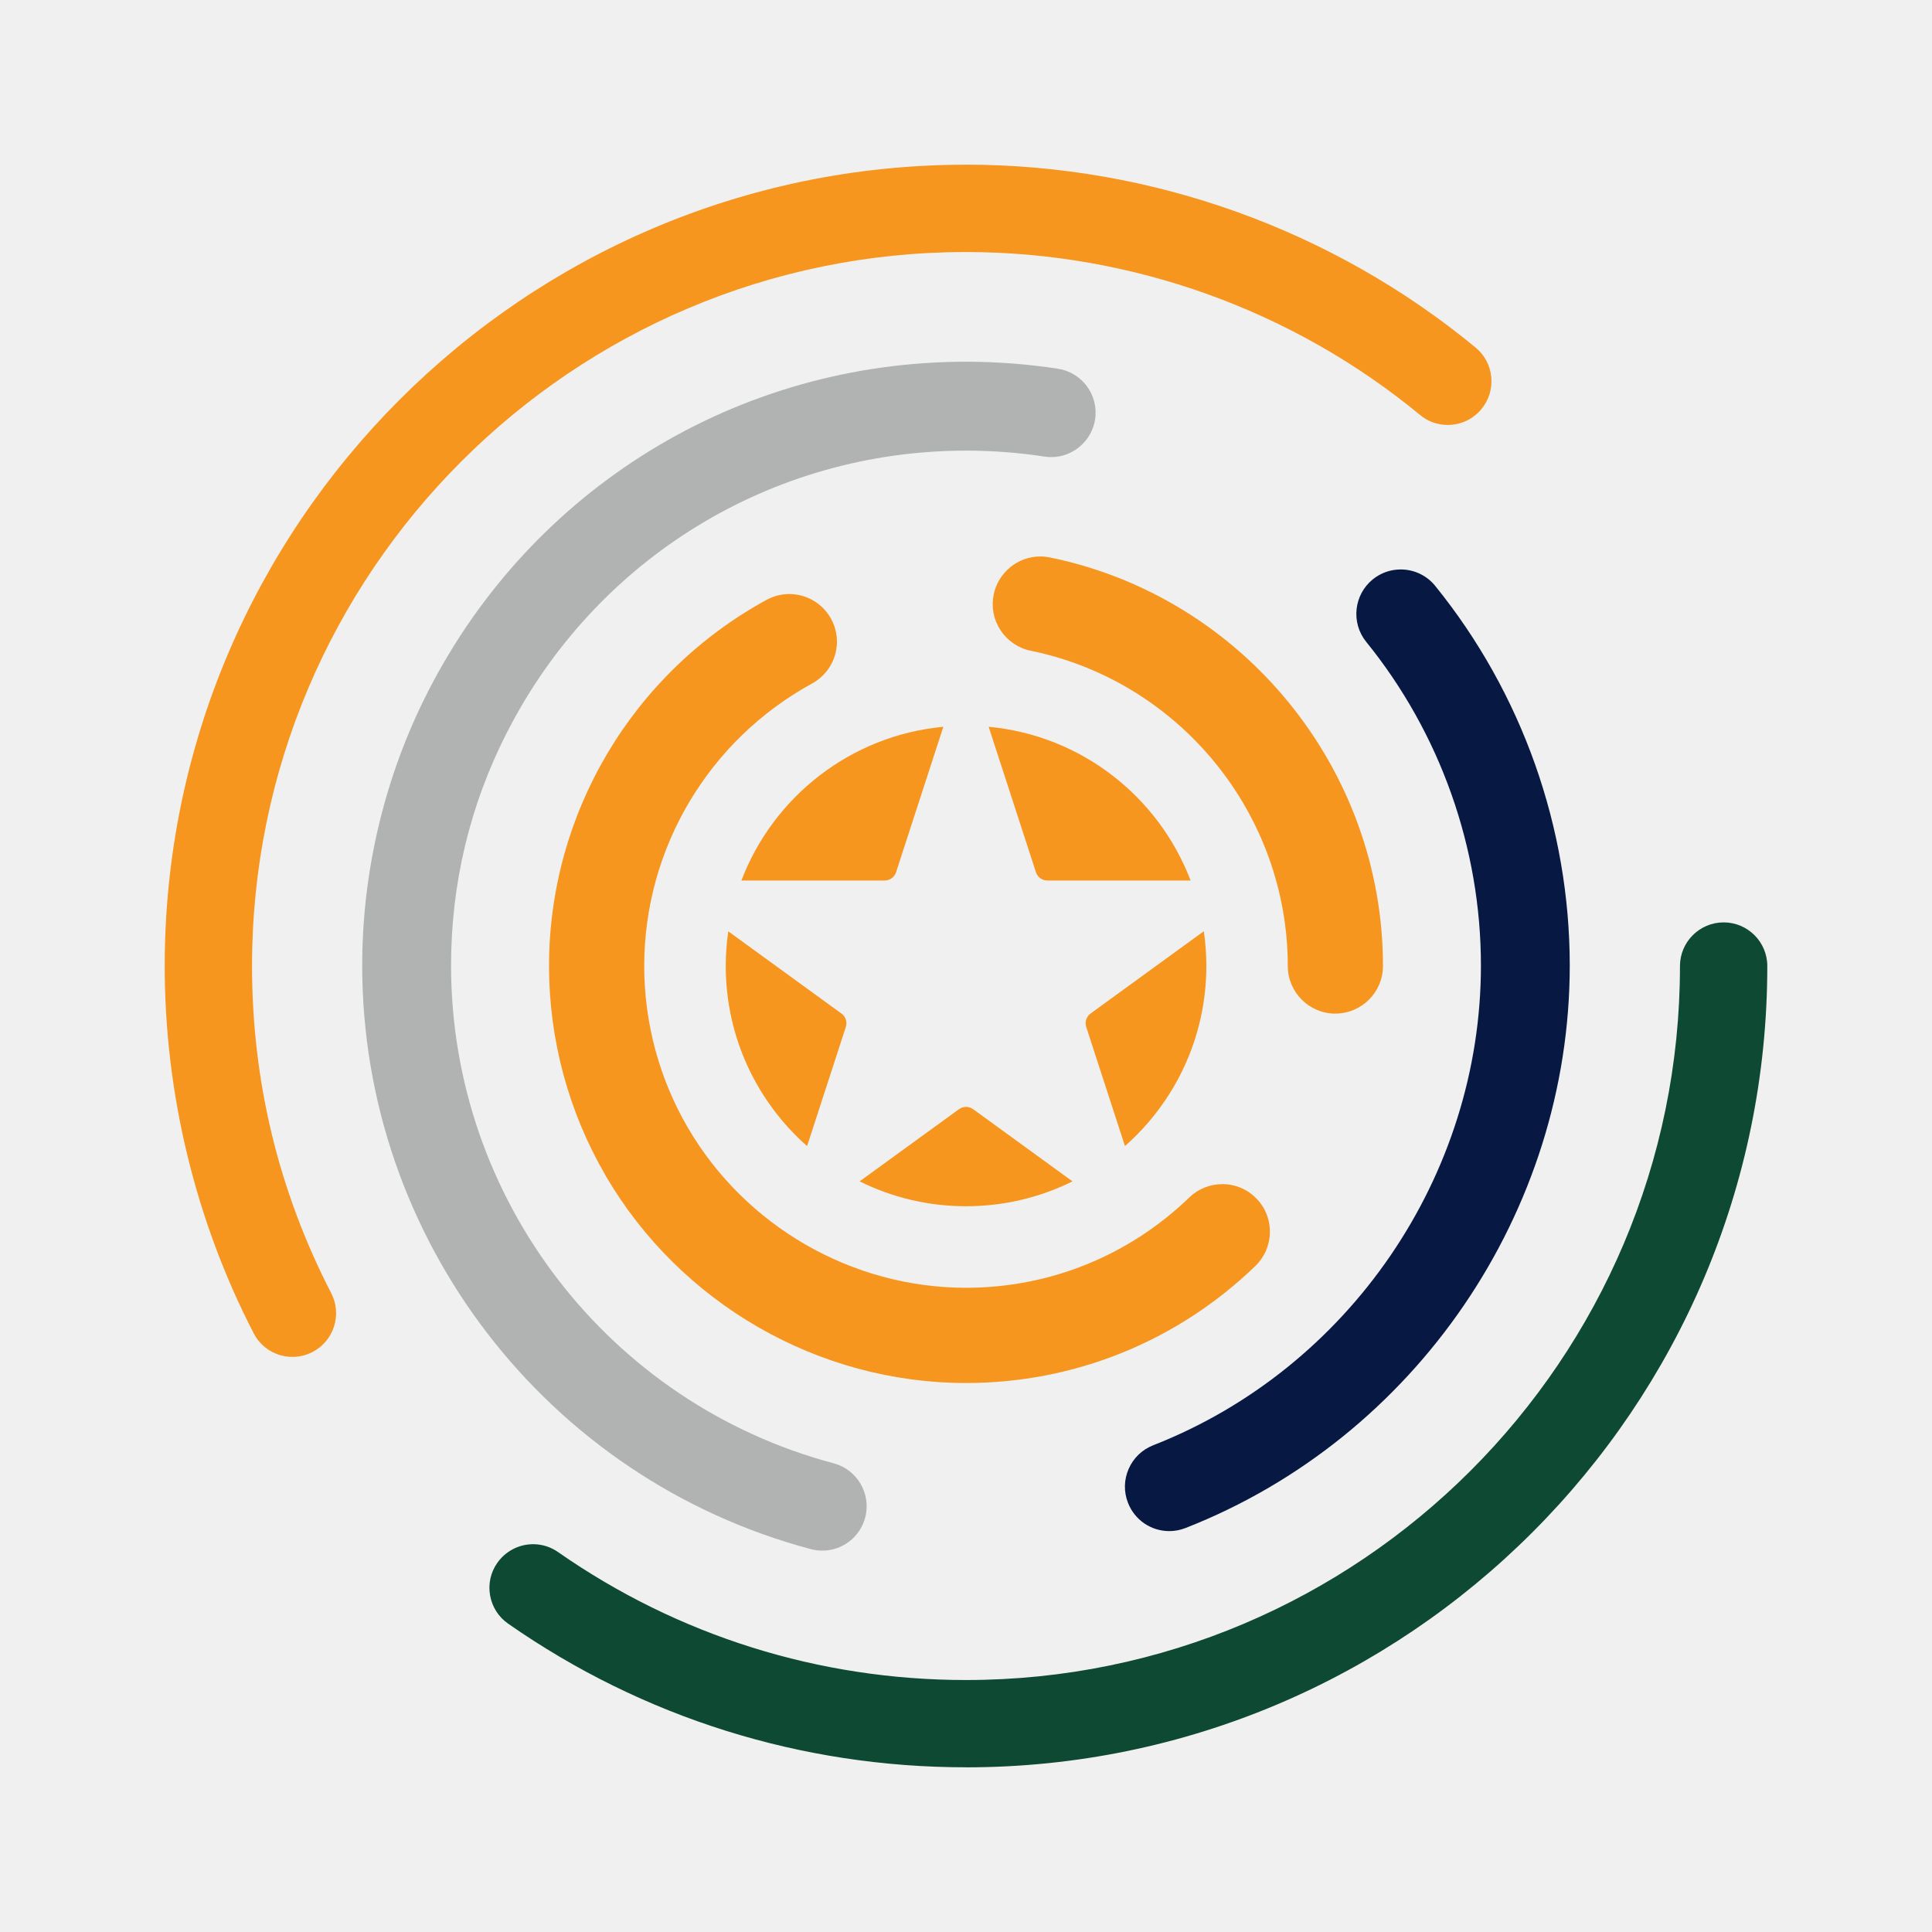
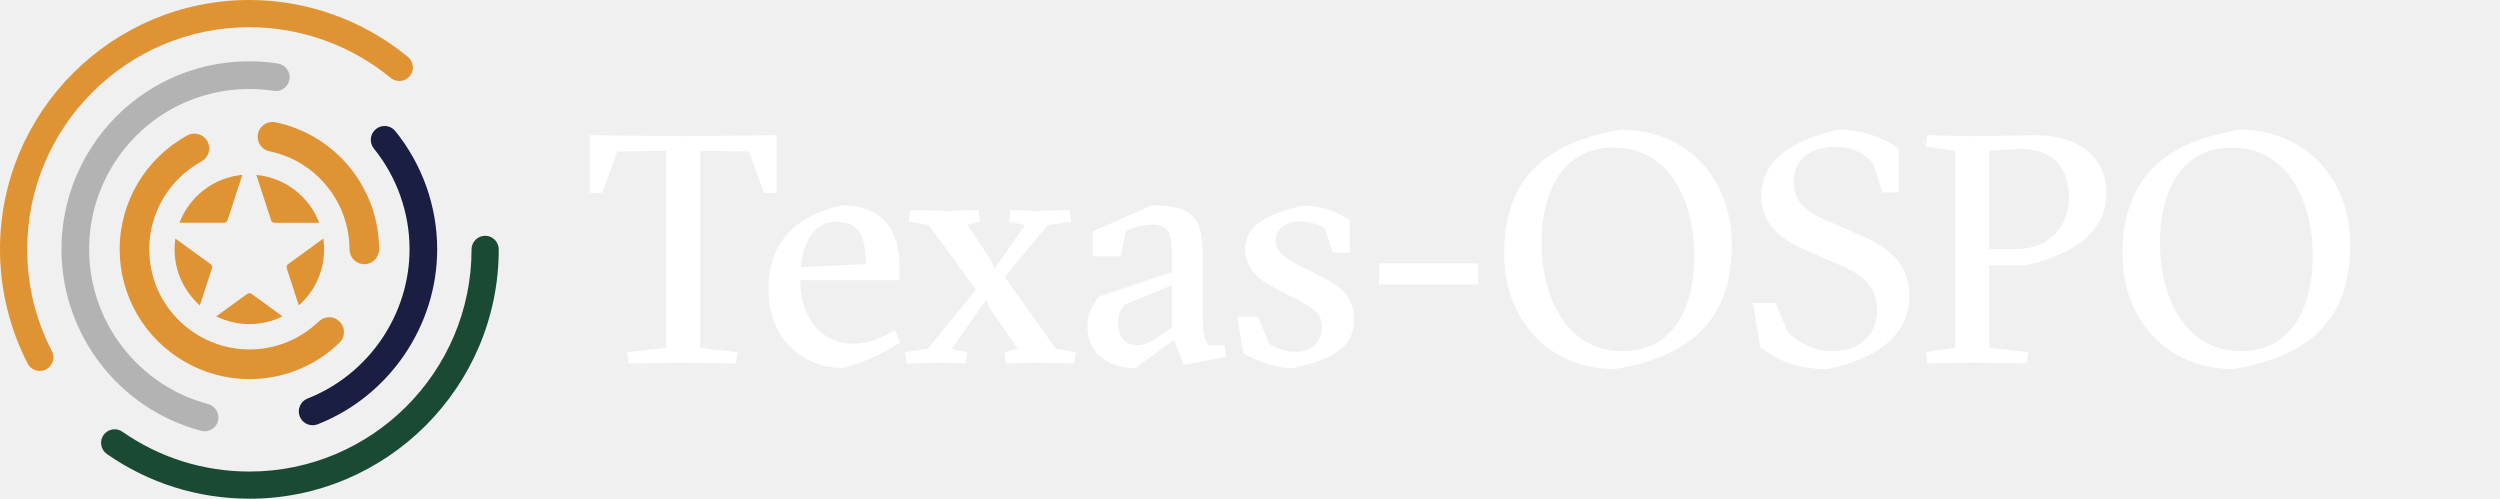
- <svg xmlns="http://www.w3.org/2000/svg" id="LOGO" viewBox="0 0 400 400">
+ <svg xmlns="http://www.w3.org/2000/svg" id="Layer_1" data-name="Layer 1" viewBox="0 0 705.76 140.79">
  <defs>
    <style>
      .cls-1 {
-         fill: #f7961f;
+         fill: #b2b3b2;
      }

      .cls-2 {
-         fill: #071943;
+         fill: #191e42;
      }

      .cls-3 {
-         fill: #0e4933;
+         fill: #fff;
      }

      .cls-4 {
-         fill: #b1b3b2;
+         fill: #e09333;
+       }
+ 
+       .cls-5 {
+         fill: #1b4a34;
      }
    </style>
  </defs>
  <g>
-     <path class="cls-1" d="M183.16,182.3c1.07,0,2.02-.69,2.36-1.71l9.79-30.12c-19.19,1.8-35.2,14.49-41.81,31.83h29.66Z" />
-     <path class="cls-1" d="M214.48,180.59c.33,1.02,1.28,1.71,2.36,1.71h29.66c-6.6-17.34-22.62-30.04-41.81-31.83l9.79,30.12Z" />
-     <path class="cls-1" d="M167.1,237.29l8.02-24.67c.33-1.02-.03-2.14-.9-2.77l-23.44-17.03c-.34,2.34-.52,4.74-.52,7.18,0,14.86,6.52,28.18,16.85,37.3h-.01Z" />
-     <path class="cls-1" d="M225.79,209.84c-.87.63-1.23,1.75-.9,2.77l8.02,24.67c10.33-9.12,16.85-22.44,16.85-37.3,0-2.44-.18-4.83-.52-7.18l-23.44,17.03h-.01Z" />
-     <path class="cls-1" d="M201.46,229.64c-.87-.63-2.04-.63-2.91,0l-20.58,14.95c6.64,3.29,14.12,5.15,22.04,5.15s15.4-1.86,22.04-5.15l-20.58-14.95h-.01Z" />
+     <g>
+       <path class="cls-4" d="M63.25,62.88c.45,0,.86-.29,1-.73l4.15-12.78c-8.14.76-14.94,6.15-17.74,13.51h12.58Z" />
+       <path class="cls-4" d="M76.53,62.16c.14.43.54.73,1,.73h12.58c-2.8-7.36-9.6-12.75-17.74-13.51l4.15,12.78Z" />
+       <path class="cls-4" d="M56.43,86.22l3.4-10.47c.14-.43-.01-.91-.38-1.18l-9.95-7.23c-.14.99-.22,2.01-.22,3.05,0,6.3,2.77,11.96,7.15,15.83h0Z" />
+       <path class="cls-4" d="M81.33,74.57c-.37.27-.52.74-.38,1.18l3.4,10.47c4.38-3.87,7.15-9.52,7.15-15.83,0-1.04-.08-2.05-.22-3.05l-9.95,7.23h0Z" />
+       <path class="cls-4" d="M71.01,82.97c-.37-.27-.87-.27-1.23,0l-8.73,6.34c2.82,1.4,5.99,2.19,9.35,2.19s6.53-.79,9.35-2.19l-8.73-6.34h0Z" />
+     </g>
+     <path class="cls-5" d="M70.39,140.78c-14.48,0-28.39-4.36-40.22-12.62-.84-.59-1.4-1.46-1.58-2.47-.18-1.01.04-2.03.63-2.86.72-1.03,1.89-1.64,3.15-1.64.78,0,1.54.24,2.19.69,10.54,7.35,22.93,11.24,35.84,11.24,34.58,0,62.72-28.13,62.72-62.72,0-2.11,1.72-3.84,3.84-3.84s3.84,1.72,3.84,3.84c0,38.81-31.58,70.39-70.39,70.39h0Z" />
+     <path class="cls-4" d="M116.53,18.66c-.1-1.02-.59-1.94-1.38-2.59C102.59,5.71,86.7,0,70.39,0c-.04,0-.07,0-.11,0C31.52.06,0,31.61,0,70.39c0,11.21,2.7,22.37,7.82,32.26.66,1.28,1.97,2.07,3.41,2.07.62,0,1.2-.14,1.76-.43,1.88-.97,2.62-3.29,1.65-5.17-4.62-8.94-6.96-18.61-6.96-28.74C7.67,35.81,35.81,7.68,70.39,7.68h.07c14.51.02,28.64,5.1,39.82,14.31.69.58,1.54.88,2.44.88h0c1.15,0,2.23-.51,2.96-1.4.65-.79.95-1.79.86-2.8h0Z" />
+     <path class="cls-2" d="M88.26,120.04c-1.62,0-3.05-.98-3.64-2.48-.38-.97-.36-2.03.06-2.99.42-.95,1.18-1.69,2.15-2.07,17.22-6.75,28.79-23.68,28.79-42.14,0-10.31-3.58-20.41-10.08-28.43-1.35-1.67-1.09-4.13.58-5.49.7-.57,1.55-.87,2.45-.87,1.18,0,2.29.53,3.03,1.45,7.62,9.41,11.82,21.25,11.82,33.35,0,21.65-13.56,41.5-33.75,49.41-.46.18-.94.27-1.42.27h0Z" />
+     <path class="cls-1" d="M78.46,17.93c-2.66-.41-5.37-.62-8.07-.62-20.01,0-38.11,11.09-47.25,28.95,0,.02-.01.03-.02.05-3.78,7.39-5.77,15.71-5.77,24.05,0,24.01,16.2,45.09,39.41,51.26.33.08.67.13,1.01.13h0c1.77,0,3.31-1.19,3.77-2.89.56-2.08-.69-4.22-2.77-4.78-19.79-5.27-33.61-23.25-33.61-43.72,0-7.2,1.65-14.09,4.9-20.47.01-.02.03-.04.03-.06,7.79-15.24,23.24-24.7,40.3-24.7,2.31,0,4.63.17,6.89.52.2.03.4.05.6.05,1.91,0,3.56-1.43,3.85-3.31.33-2.13-1.14-4.12-3.27-4.45h0Z" />
+     <path class="cls-4" d="M97.09,93.81c.02-1.12-.39-2.18-1.17-2.98-.79-.82-1.86-1.28-3.01-1.28-1.09,0-2.12.42-2.9,1.17-5.3,5.12-12.27,7.93-19.62,7.93-10,0-19.36-5.38-24.42-14.04-2.52-4.3-3.84-9.22-3.84-14.22,0-10.33,5.65-19.84,14.75-24.82.98-.54,1.69-1.42,2.01-2.49.31-1.07.19-2.2-.34-3.18-.73-1.34-2.14-2.18-3.67-2.18-.7,0-1.39.18-2,.51-11.78,6.45-19.1,18.77-19.1,32.16,0,6.44,1.71,12.78,4.93,18.34.02.03.03.07.06.11,6.56,11.22,18.69,18.19,31.64,18.19,9.53,0,18.55-3.65,25.42-10.28.8-.78,1.26-1.82,1.28-2.94h0Z" />
+     <path class="cls-4" d="M102.84,74.58c-2.3,0-4.18-1.88-4.18-4.18,0-13.36-9.5-25.01-22.58-27.69-1.09-.22-2.04-.86-2.65-1.79s-.83-2.05-.61-3.14c.4-1.93,2.12-3.34,4.09-3.34.28,0,.56.03.84.08,16.95,3.48,29.26,18.57,29.26,35.89,0,2.31-1.88,4.18-4.18,4.18h0Z" />
  </g>
-   <path class="cls-3" d="M200,365.9c-34.13,0-66.91-10.28-94.8-29.74-1.98-1.38-3.3-3.45-3.73-5.83-.42-2.38.1-4.78,1.49-6.75,1.69-2.42,4.46-3.87,7.42-3.87,1.85,0,3.63.56,5.16,1.63,24.84,17.33,54.05,26.49,84.46,26.49,81.51,0,147.82-66.31,147.82-147.82,0-4.98,4.05-9.04,9.04-9.04s9.04,4.05,9.04,9.04c0,91.48-74.42,165.9-165.9,165.9h0Z" />
-   <path class="cls-1" d="M308.75,78.06c-.23-2.41-1.39-4.57-3.25-6.11-29.6-24.41-67.06-37.86-105.5-37.86-.09,0-.17.01-.26.01-91.36.14-165.64,74.5-165.64,165.9,0,26.42,6.37,52.72,18.42,76.04,1.56,3.02,4.64,4.89,8.04,4.89,1.45,0,2.84-.34,4.14-1.01,4.42-2.29,6.17-7.75,3.88-12.18-10.88-21.06-16.4-43.86-16.4-67.74,0-81.51,66.31-147.82,147.82-147.82.05,0,.11,0,.16,0,34.19.04,67.51,12.01,93.84,33.73,1.63,1.36,3.62,2.07,5.74,2.07h.01c2.71,0,5.26-1.21,6.98-3.3,1.53-1.86,2.25-4.21,2.02-6.61Z" />
-   <path class="cls-2" d="M242.11,317c-3.81,0-7.18-2.3-8.57-5.85-.9-2.29-.85-4.79.14-7.04.98-2.25,2.79-3.98,5.07-4.88,40.59-15.9,67.86-55.81,67.86-99.33,0-24.31-8.43-48.11-23.75-67.01-3.19-3.94-2.58-9.74,1.36-12.94,1.66-1.34,3.66-2.05,5.78-2.05,2.79,0,5.4,1.24,7.15,3.41,17.96,22.17,27.85,50.08,27.85,78.59,0,51.02-31.97,97.82-79.55,116.46-1.08.42-2.21.64-3.35.64h.01Z" />
-   <path class="cls-4" d="M219.03,76.34c-6.26-.96-12.66-1.45-19.03-1.45-47.15,0-89.82,26.14-111.36,68.23-.02.04-.03.08-.05.11-8.9,17.42-13.6,37.03-13.6,56.68,0,56.58,38.19,106.26,92.88,120.82.77.2,1.57.31,2.37.31h0c4.16.01,7.81-2.8,8.88-6.82,1.31-4.91-1.62-9.95-6.52-11.26-46.64-12.42-79.21-54.79-79.21-103.05,0-16.97,3.89-33.21,11.56-48.25.03-.05.06-.09.08-.14,18.37-35.91,54.77-58.22,94.98-58.22,5.44,0,10.91.41,16.24,1.23.47.07.94.11,1.41.11,4.49,0,8.39-3.36,9.07-7.81.77-5.02-2.69-9.72-7.7-10.49Z" />
  <g>
-     <polygon class="cls-1" points="200 286.34 200 286.34 199.99 286.34 200 286.34" />
-     <path class="cls-1" d="M262.92,255.19c.05-2.63-.93-5.13-2.76-7.02-1.87-1.94-4.39-3.01-7.09-3.01-2.56,0-4.99.98-6.84,2.76-12.49,12.06-28.91,18.7-46.23,18.7-23.56,0-45.62-12.68-57.56-33.1-5.93-10.14-9.06-21.73-9.06-33.52,0-24.35,13.32-46.77,34.77-58.5,2.31-1.27,3.99-3.35,4.73-5.88.74-2.53.45-5.19-.81-7.5-1.73-3.16-5.05-5.13-8.66-5.13-1.64,0-3.27.42-4.72,1.21-27.77,15.19-45.02,44.24-45.02,75.8,0,15.18,4.02,30.12,11.62,43.22.04.08.08.17.13.25,15.47,26.45,44.04,42.87,74.58,42.87,22.45,0,43.73-8.61,59.91-24.23,1.89-1.83,2.96-4.29,3.01-6.92Z" />
+     <path class="cls-3" d="M207.77,102.62l-14.87-.28-15.43.28-.46-3.21,11.02-1.19v-55.64l-13.77.18-4.23,11.66h-3.58v-16.25l26.35.28,26.44-.28v16.25h-3.58l-4.23-11.66-13.77-.18v55.64l10.56,1.19-.46,3.21Z" />
+     <path class="cls-3" d="M225.93,79.12c0,10.47,5.6,17.9,15.24,17.9,3.67,0,8.08-1.74,11.48-3.86l1.47,3.49c-4.4,3.03-10.19,5.6-16.06,7.25-11.11,0-21.12-7.9-21.12-22.31,0-13.59,8.17-20.84,20.75-23.6,12.12,0,16.25,7.62,16.25,17.26v3.86h-28ZM244.39,74.53c0-7.07-1.38-11.94-8.45-11.94-5.6,0-9.18,5.23-9.91,12.85l18.36-.92Z" />
+     <path class="cls-3" d="M273.02,99.41l-.46,3.21-7.16-.28-9.45.28-.46-3.21,6.43-.92,13.59-16.71-13.32-18.27-5.69-.92.46-3.31,10.56.28,8.72-.28.45,3.31-3.58.92,6.79,10.19.74,2.39,8.72-12.58-4.5-.92.46-3.31,7.16.28,9.46-.28.46,3.31-6.61.92-12.12,14.69,14.41,20.29,5.69.92-.46,3.21-10.56-.28-8.72.28-.46-3.21,3.77-.92-8.17-11.84-.74-2.11-9.73,13.96,4.32.92Z" />
+     <path class="cls-3" d="M325.05,58c11.57,0,14.51,2.94,14.51,14.6v18c0,3.95.64,5.42,1.56,6.89h4.59l.37,3.21-11.84,2.3-2.85-7.07-10.93,7.99c-7.89,0-13.49-4.41-13.49-11.75,0-3.31,1.2-5.69,3.21-8.45l20.66-6.89v-4.59c0-5.51-.46-8.81-5.42-8.81-2.48,0-5.51.83-7.53,1.65l-1.56,7.26h-7.89v-6.98l16.62-7.35ZM330.84,80.49l-13.32,5.51c-1.37,1.38-1.83,3.21-1.83,5.14,0,4.68,2.66,6.33,5.32,6.33s4.78-1.56,5.97-2.39l3.86-2.66v-11.94Z" />
+     <path class="cls-3" d="M374.07,64.52c-.92-.55-3.67-2.02-6.98-2.02-3.58,0-6.98,1.93-6.98,5.42,0,2.94,2.3,4.77,6.43,6.89l7.07,3.58c6.15,3.12,8.63,6.61,8.63,11.84,0,8.26-6.7,11.39-17.26,13.68-5.6,0-11.57-2.75-13.96-4.13l-1.74-10.38h5.88l3.12,7.62c1.93,1.29,4.59,2.29,7.53,2.29,4.87,0,7.35-3.12,7.35-6.98,0-3.58-1.93-5.14-6.7-7.62l-7.25-3.76c-3.95-2.02-7.72-5.51-7.72-10.65,0-6.43,5.97-10.01,16.62-12.3,4.96,0,10.28,2.2,12.94,4.13v9.18h-4.86l-2.11-6.79Z" />
+     <path class="cls-3" d="M389.3,74.34h28v5.97h-28v-5.97Z" />
+     <path class="cls-3" d="M488.9,69.02c0,20.29-10.38,31.4-33.05,35.17-18.55,0-31.22-13.87-31.22-32.41,0-20.29,10.37-31.4,33.05-35.17,18.55,0,31.22,13.86,31.22,32.41ZM458.14,99.13c14.14,0,20.2-12.21,20.2-27.08,0-13.41-5.96-30.39-22.86-30.39-14.14,0-20.29,12.12-20.29,27.09,0,13.68,6.15,30.39,22.95,30.39Z" />
+     <path class="cls-3" d="M504.49,93.35c2.76,3.4,7.81,5.78,12.95,5.78,7.89,0,12.49-4.96,12.49-11.66,0-6.24-4.04-9.82-9.55-12.21l-11.11-4.87c-6.61-2.85-12.03-7.07-12.03-15.24,0-10.01,9.18-15.88,21.94-18.55,5.79,0,12.21,1.93,16.81,5.32v12.4h-4.59l-2.66-8.35c-2.39-2.48-5.32-4.5-10.83-4.5-7.26,0-11.57,3.95-11.57,10.1,0,5.05,3.58,8.17,8.63,10.38l10.56,4.59c7.26,3.12,13.59,7.71,13.5,17.08,0,8.63-5.88,16.98-23.14,20.57-8.45,0-14.14-2.39-19.01-6.24l-2.02-12.39h6.43l3.21,7.8Z" />
+     <path class="cls-3" d="M543.67,41.38l.46-3.21,12.4.28,17.9-.28c11.48-.09,20.2,5.51,20.2,16.25,0,12.3-11.57,18.09-22.95,20.47h-10.1v23.32l11.02,1.19-.46,3.21-15.33-.28-12.67.28-.46-3.21,8.26-1.19v-55.64l-8.26-1.19ZM561.58,70.3h7.8c8.63,0,14.69-5.97,14.69-14.69,0-7.9-4.22-13.59-13.77-13.59l-8.72.55v27.73Z" />
+     <path class="cls-3" d="M663.47,69.02c0,20.29-10.38,31.4-33.05,35.17-18.55,0-31.22-13.87-31.22-32.41,0-20.29,10.37-31.4,33.05-35.17,18.55,0,31.22,13.86,31.22,32.41ZM632.71,99.13c14.14,0,20.2-12.21,20.2-27.08,0-13.41-5.96-30.39-22.86-30.39-14.14,0-20.29,12.12-20.29,27.09,0,13.68,6.15,30.39,22.95,30.39Z" />
  </g>
-   <path class="cls-1" d="M276.48,209.86c-5.43,0-9.86-4.42-9.86-9.86,0-31.49-22.38-58.94-53.21-65.27-2.58-.53-4.8-2.03-6.25-4.23s-1.96-4.83-1.43-7.41c.94-4.56,4.99-7.88,9.65-7.88.66,0,1.33.07,1.99.2,39.96,8.2,68.96,43.77,68.96,84.58,0,5.44-4.42,9.86-9.86,9.86h0Z" />
</svg>
